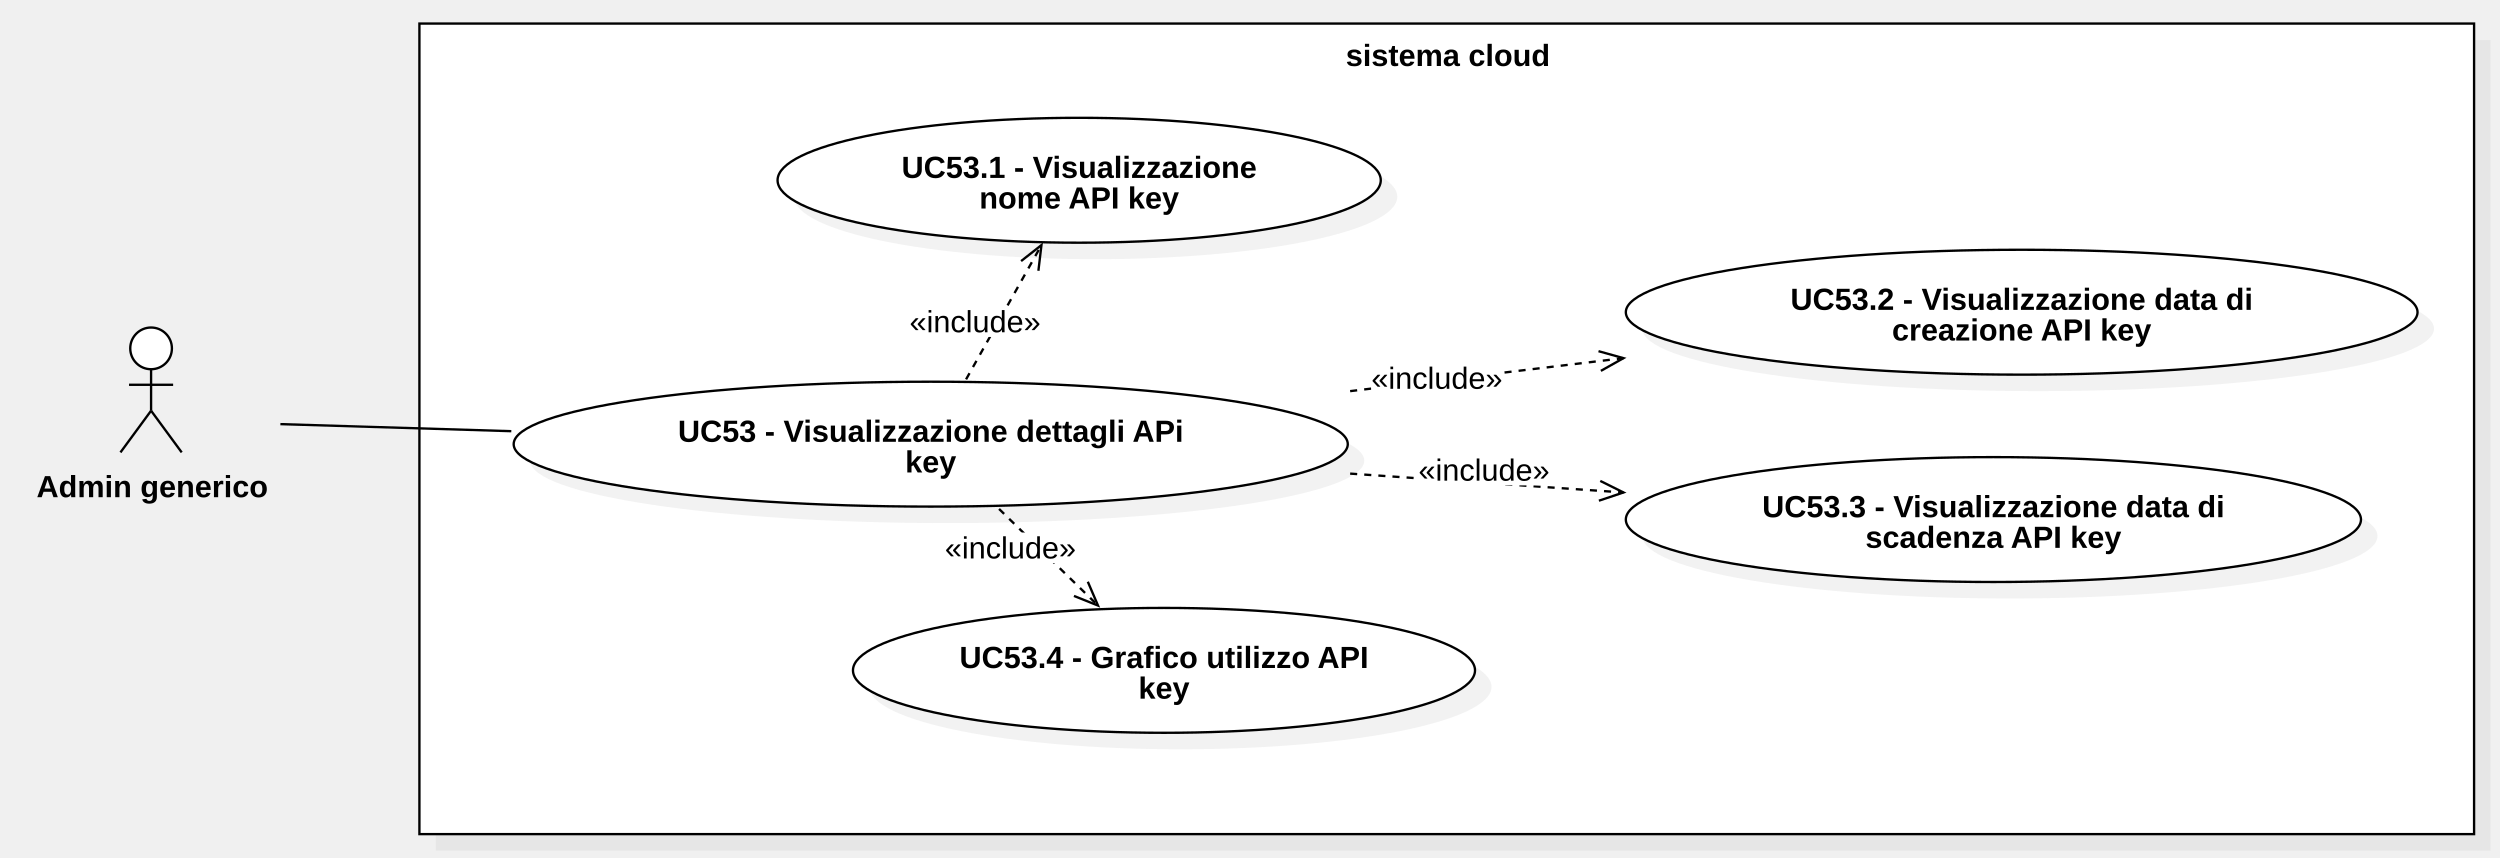
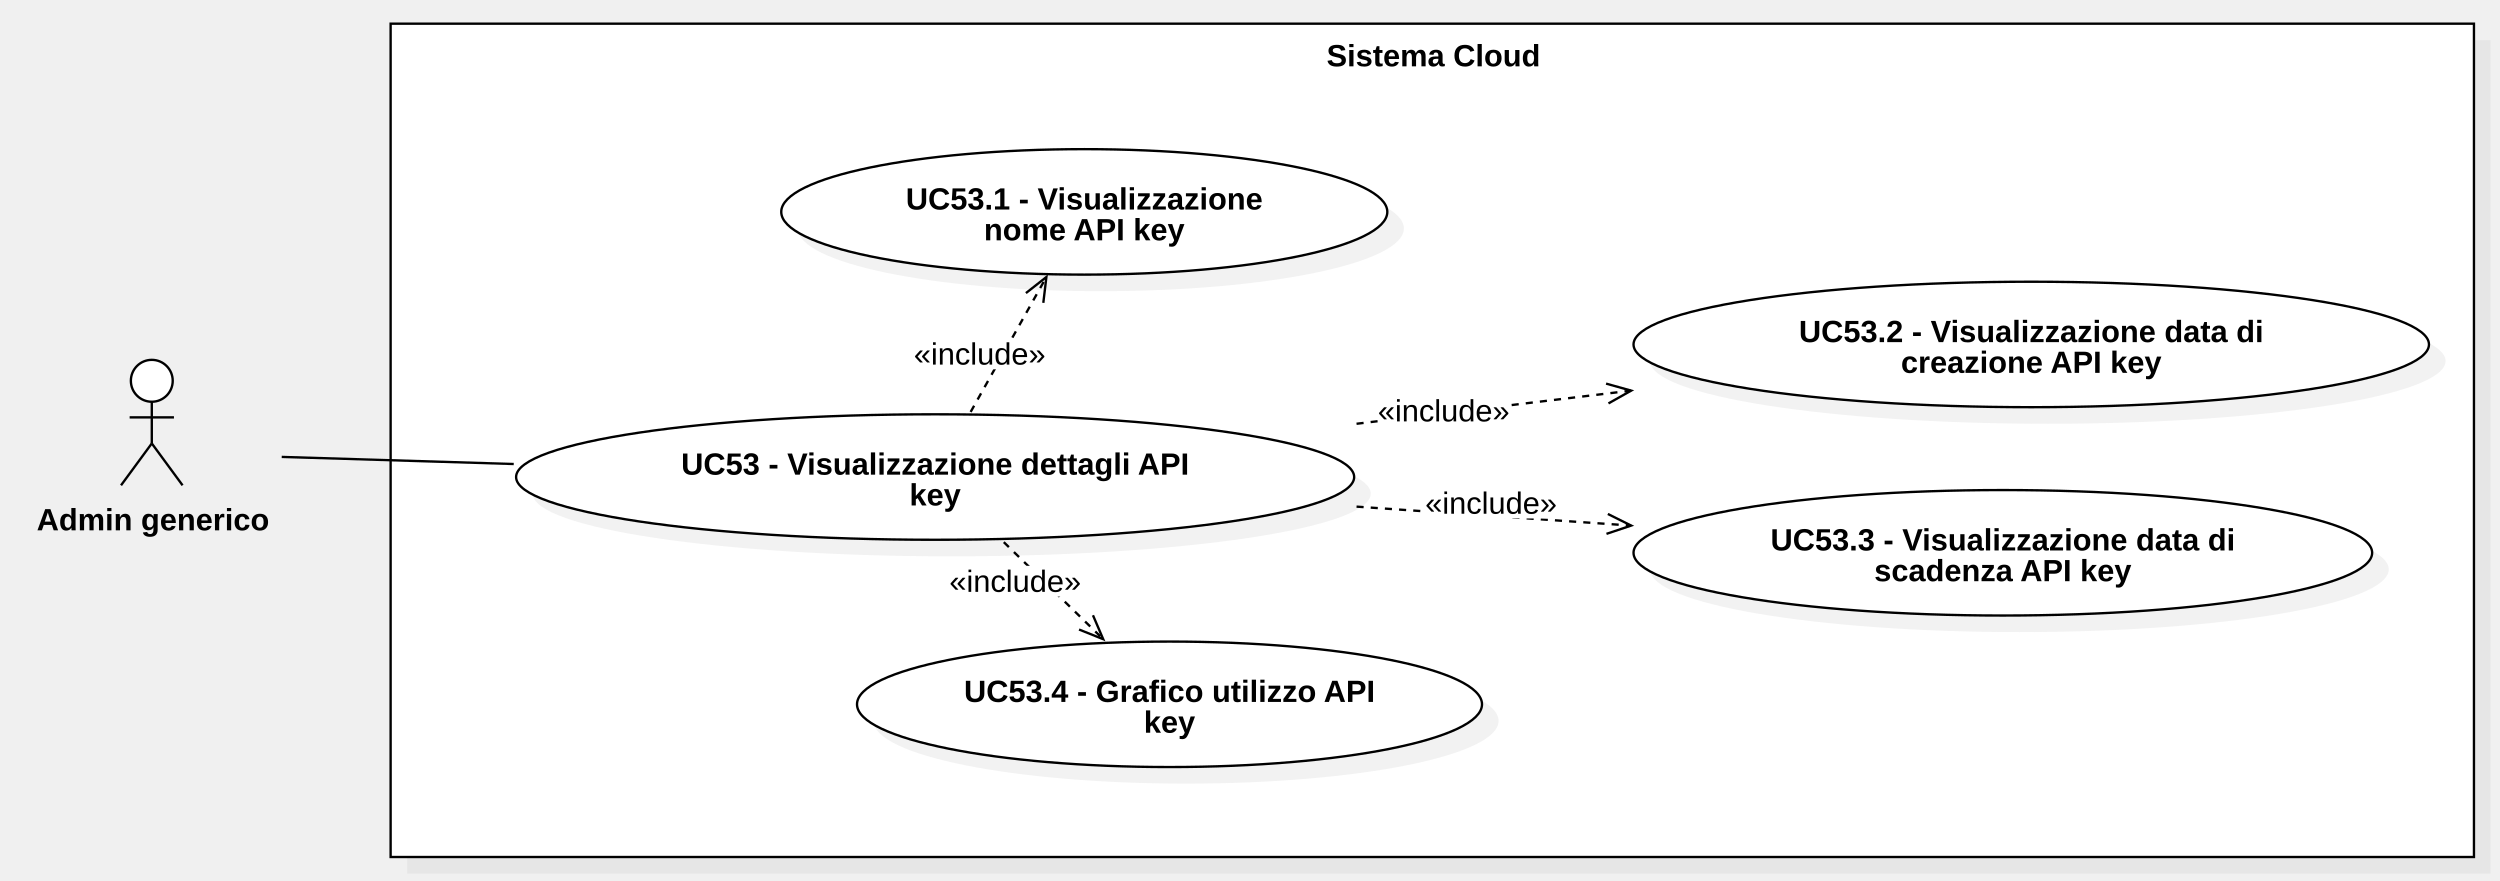
- <svg xmlns="http://www.w3.org/2000/svg" version="1.1" width="1061" height="364">
+ <svg xmlns="http://www.w3.org/2000/svg" version="1.1" width="1056" height="372">
  <defs />
  <g>
    <g>
-       <rect fill="#C0C0C0" stroke="none" x="283" y="297" width="872" height="344" transform="matrix(1 0 0 1 -98 -280)" fill-opacity="0.2" />
+       <rect fill="#C0C0C0" stroke="none" x="303" y="431" width="880" height="352" transform="matrix(1 0 0 1 -131 -414)" fill-opacity="0.2" />
    </g>
    <g>
-       <rect fill="#ffffff" stroke="none" x="276" y="290" width="872" height="344" transform="matrix(1 0 0 1 -98 -280)" />
+       <rect fill="#ffffff" stroke="none" x="296" y="424" width="880" height="352" transform="matrix(1 0 0 1 -131 -414)" />
    </g>
    <g>
-       <path fill="none" stroke="#000000" paint-order="fill stroke markers" d=" M 178 10 L 1050 10 L 1050 354 L 178 354 L 178 10 Z Z" stroke-miterlimit="10" stroke-dasharray="" />
+       <path fill="none" stroke="#000000" paint-order="fill stroke markers" d=" M 165 10 L 1045 10 L 1045 362 L 165 362 L 165 10 Z Z" stroke-miterlimit="10" stroke-dasharray="" />
    </g>
    <g>
      <g>
        <path fill="none" stroke="none" />
-         <text fill="#000000" stroke="none" font-family="Arial" font-size="13px" font-style="normal" font-weight="bold" text-decoration="undefined" x="712.5" y="303.5" text-anchor="middle" dominant-baseline="central" transform="matrix(1 0 0 1 -98 -280)">sistema cloud</text>
+         <text fill="#000000" stroke="none" font-family="Arial" font-size="13px" font-style="normal" font-weight="bold" text-decoration="undefined" x="736.5" y="437.5" text-anchor="middle" dominant-baseline="central" transform="matrix(1 0 0 1 -131 -414)">Sistema Cloud</text>
      </g>
    </g>
    <g>
-       <path fill="#ffffff" stroke="none" paint-order="stroke fill markers" d=" M 55.278 147.85 C 55.278 142.962 59.236 139 64.118 139 C 69 139 72.958 142.962 72.958 147.85 C 72.958 152.738 69 156.7 64.118 156.7 C 59.236 156.7 55.278 152.738 55.278 147.85 Z" />
+       <path fill="#ffffff" stroke="none" paint-order="stroke fill markers" d=" M 55.278 160.85 C 55.278 155.962 59.236 152 64.118 152 C 69 152 72.958 155.962 72.958 160.85 C 72.958 165.738 69 169.7 64.118 169.7 C 59.236 169.7 55.278 165.738 55.278 160.85 Z" />
    </g>
    <g>
-       <path fill="none" stroke="#000000" paint-order="fill stroke markers" d=" M 55.278 147.85 C 55.278 142.962 59.236 139 64.118 139 C 69 139 72.958 142.962 72.958 147.85 C 72.958 152.738 69 156.7 64.118 156.7 C 59.236 156.7 55.278 152.738 55.278 147.85 Z" stroke-miterlimit="10" stroke-dasharray="" />
+       <path fill="none" stroke="#000000" paint-order="fill stroke markers" d=" M 55.278 160.85 C 55.278 155.962 59.236 152 64.118 152 C 69 152 72.958 155.962 72.958 160.85 C 72.958 165.738 69 169.7 64.118 169.7 C 59.236 169.7 55.278 165.738 55.278 160.85 Z" stroke-miterlimit="10" stroke-dasharray="" />
    </g>
    <g>
-       <path fill="none" stroke="#000000" paint-order="fill stroke markers" d=" M 64.118 156.7 L 64.118 174.3" stroke-miterlimit="10" stroke-dasharray="" />
+       <path fill="none" stroke="#000000" paint-order="fill stroke markers" d=" M 64.118 169.7 L 64.118 187.3" stroke-miterlimit="10" stroke-dasharray="" />
    </g>
    <g>
-       <path fill="none" stroke="#000000" paint-order="fill stroke markers" d=" M 54.758 163.3 L 73.478 163.3" stroke-miterlimit="10" stroke-dasharray="" />
+       <path fill="none" stroke="#000000" paint-order="fill stroke markers" d=" M 54.758 176.3 L 73.478 176.3" stroke-miterlimit="10" stroke-dasharray="" />
    </g>
    <g>
-       <path fill="none" stroke="#000000" paint-order="fill stroke markers" d=" M 64.118 174.3 L 51.118 192" stroke-miterlimit="10" stroke-dasharray="" />
+       <path fill="none" stroke="#000000" paint-order="fill stroke markers" d=" M 64.118 187.3 L 51.118 205" stroke-miterlimit="10" stroke-dasharray="" />
    </g>
    <g>
-       <path fill="none" stroke="#000000" paint-order="fill stroke markers" d=" M 64.118 174.3 L 77.118 192" stroke-miterlimit="10" stroke-dasharray="" />
+       <path fill="none" stroke="#000000" paint-order="fill stroke markers" d=" M 64.118 187.3 L 77.118 205" stroke-miterlimit="10" stroke-dasharray="" />
    </g>
    <g>
      <g>
        <path fill="none" stroke="none" />
-         <text fill="#000000" stroke="none" font-family="Arial" font-size="13px" font-style="normal" font-weight="bold" text-decoration="undefined" x="162.618" y="486.5" text-anchor="middle" dominant-baseline="central" transform="matrix(1 0 0 1 -98 -280)">Admin generico</text>
+         <text fill="#000000" stroke="none" font-family="Arial" font-size="13px" font-style="normal" font-weight="bold" text-decoration="undefined" x="195.618" y="633.5" text-anchor="middle" dominant-baseline="central" transform="matrix(1 0 0 1 -131 -414)">Admin generico</text>
      </g>
    </g>
    <g>
-       <path fill="#C0C0C0" stroke="none" paint-order="stroke fill markers" d=" M 225 195.5 C 225 180.864 304.246 169 402 169 C 499.754 169 579 180.864 579 195.5 C 579 210.136 499.754 222 402 222 C 304.246 222 225 210.136 225 195.5 Z" fill-opacity="0.2" />
+       <path fill="#C0C0C0" stroke="none" paint-order="stroke fill markers" d=" M 225 208.5 C 225 193.864 304.246 182 402 182 C 499.754 182 579 193.864 579 208.5 C 579 223.136 499.754 235 402 235 C 304.246 235 225 223.136 225 208.5 Z" fill-opacity="0.2" />
    </g>
    <g>
-       <path fill="#ffffff" stroke="none" paint-order="stroke fill markers" d=" M 218 188.5 C 218 173.864 297.246 162 395 162 C 492.754 162 572 173.864 572 188.5 C 572 203.136 492.754 215 395 215 C 297.246 215 218 203.136 218 188.5 Z" />
+       <path fill="#ffffff" stroke="none" paint-order="stroke fill markers" d=" M 218 201.5 C 218 186.864 297.246 175 395 175 C 492.754 175 572 186.864 572 201.5 C 572 216.136 492.754 228 395 228 C 297.246 228 218 216.136 218 201.5 Z" />
    </g>
    <g>
-       <path fill="none" stroke="#000000" paint-order="fill stroke markers" d=" M 218 188.5 C 218 173.864 297.246 162 395 162 C 492.754 162 572 173.864 572 188.5 C 572 203.136 492.754 215 395 215 C 297.246 215 218 203.136 218 188.5 Z" stroke-miterlimit="10" stroke-dasharray="" />
+       <path fill="none" stroke="#000000" paint-order="fill stroke markers" d=" M 218 201.5 C 218 186.864 297.246 175 395 175 C 492.754 175 572 186.864 572 201.5 C 572 216.136 492.754 228 395 228 C 297.246 228 218 216.136 218 201.5 Z" stroke-miterlimit="10" stroke-dasharray="" />
    </g>
    <g>
      <g>
        <path fill="none" stroke="none" />
-         <text fill="#000000" stroke="none" font-family="Arial" font-size="13px" font-style="normal" font-weight="bold" text-decoration="undefined" x="493" y="463" text-anchor="middle" dominant-baseline="central" transform="matrix(1 0 0 1 -98 -280)">UC53 - Visualizzazione dettagli APi</text>
-         <text fill="#000000" stroke="none" font-family="Arial" font-size="13px" font-style="normal" font-weight="bold" text-decoration="undefined" x="493" y="476" text-anchor="middle" dominant-baseline="central" transform="matrix(1 0 0 1 -98 -280)">key</text>
+         <text fill="#000000" stroke="none" font-family="Arial" font-size="13px" font-style="normal" font-weight="bold" text-decoration="undefined" x="526" y="610" text-anchor="middle" dominant-baseline="central" transform="matrix(1 0 0 1 -131 -414)">UC53 - Visualizzazione dettagli API</text>
+         <text fill="#000000" stroke="none" font-family="Arial" font-size="13px" font-style="normal" font-weight="bold" text-decoration="undefined" x="526" y="623" text-anchor="middle" dominant-baseline="central" transform="matrix(1 0 0 1 -131 -414)">key</text>
      </g>
    </g>
    <g>
-       <path fill="none" stroke="#000000" paint-order="fill stroke markers" d=" M 217 183 L 119 180" stroke-miterlimit="10" stroke-dasharray="" />
+       <path fill="none" stroke="#000000" paint-order="fill stroke markers" d=" M 217 196 L 119 193" stroke-miterlimit="10" stroke-dasharray="" />
    </g>
    <g>
-       <path fill="#C0C0C0" stroke="none" paint-order="stroke fill markers" d=" M 337 83.5 C 337 68.864 394.308 57 465 57 C 535.692 57 593 68.864 593 83.5 C 593 98.136 535.692 110 465 110 C 394.308 110 337 98.136 337 83.5 Z" fill-opacity="0.2" />
+       <path fill="#C0C0C0" stroke="none" paint-order="stroke fill markers" d=" M 337 96.5 C 337 81.864 394.308 70 465 70 C 535.692 70 593 81.864 593 96.5 C 593 111.136 535.692 123 465 123 C 394.308 123 337 111.136 337 96.5 Z" fill-opacity="0.2" />
    </g>
    <g>
-       <path fill="#ffffff" stroke="none" paint-order="stroke fill markers" d=" M 330 76.5 C 330 61.864 387.308 50 458 50 C 528.692 50 586 61.864 586 76.5 C 586 91.136 528.692 103 458 103 C 387.308 103 330 91.136 330 76.5 Z" />
+       <path fill="#ffffff" stroke="none" paint-order="stroke fill markers" d=" M 330 89.5 C 330 74.864 387.308 63 458 63 C 528.692 63 586 74.864 586 89.5 C 586 104.136 528.692 116 458 116 C 387.308 116 330 104.136 330 89.5 Z" />
    </g>
    <g>
-       <path fill="none" stroke="#000000" paint-order="fill stroke markers" d=" M 330 76.5 C 330 61.864 387.308 50 458 50 C 528.692 50 586 61.864 586 76.5 C 586 91.136 528.692 103 458 103 C 387.308 103 330 91.136 330 76.5 Z" stroke-miterlimit="10" stroke-dasharray="" />
+       <path fill="none" stroke="#000000" paint-order="fill stroke markers" d=" M 330 89.5 C 330 74.864 387.308 63 458 63 C 528.692 63 586 74.864 586 89.5 C 586 104.136 528.692 116 458 116 C 387.308 116 330 104.136 330 89.5 Z" stroke-miterlimit="10" stroke-dasharray="" />
    </g>
    <g>
      <g>
        <path fill="none" stroke="none" />
-         <text fill="#000000" stroke="none" font-family="Arial" font-size="13px" font-style="normal" font-weight="bold" text-decoration="undefined" x="556" y="351" text-anchor="middle" dominant-baseline="central" transform="matrix(1 0 0 1 -98 -280)">UC53.1 - Visualizzazione</text>
-         <text fill="#000000" stroke="none" font-family="Arial" font-size="13px" font-style="normal" font-weight="bold" text-decoration="undefined" x="556" y="364" text-anchor="middle" dominant-baseline="central" transform="matrix(1 0 0 1 -98 -280)">nome API key</text>
+         <text fill="#000000" stroke="none" font-family="Arial" font-size="13px" font-style="normal" font-weight="bold" text-decoration="undefined" x="589" y="498" text-anchor="middle" dominant-baseline="central" transform="matrix(1 0 0 1 -131 -414)">UC53.1 - Visualizzazione</text>
+         <text fill="#000000" stroke="none" font-family="Arial" font-size="13px" font-style="normal" font-weight="bold" text-decoration="undefined" x="589" y="511" text-anchor="middle" dominant-baseline="central" transform="matrix(1 0 0 1 -131 -414)">nome API key</text>
      </g>
    </g>
    <g>
-       <path fill="#C0C0C0" stroke="none" paint-order="stroke fill markers" d=" M 697 139.5 C 697 124.864 772.216 113 865 113 C 957.784 113 1033 124.864 1033 139.5 C 1033 154.136 957.784 166 865 166 C 772.216 166 697 154.136 697 139.5 Z" fill-opacity="0.2" />
+       <path fill="#C0C0C0" stroke="none" paint-order="stroke fill markers" d=" M 697 152.5 C 697 137.864 772.216 126 865 126 C 957.784 126 1033 137.864 1033 152.5 C 1033 167.136 957.784 179 865 179 C 772.216 179 697 167.136 697 152.5 Z" fill-opacity="0.2" />
    </g>
    <g>
-       <path fill="#ffffff" stroke="none" paint-order="stroke fill markers" d=" M 690 132.5 C 690 117.864 765.216 106 858 106 C 950.784 106 1026 117.864 1026 132.5 C 1026 147.136 950.784 159 858 159 C 765.216 159 690 147.136 690 132.5 Z" />
+       <path fill="#ffffff" stroke="none" paint-order="stroke fill markers" d=" M 690 145.5 C 690 130.864 765.216 119 858 119 C 950.784 119 1026 130.864 1026 145.5 C 1026 160.136 950.784 172 858 172 C 765.216 172 690 160.136 690 145.5 Z" />
    </g>
    <g>
-       <path fill="none" stroke="#000000" paint-order="fill stroke markers" d=" M 690 132.5 C 690 117.864 765.216 106 858 106 C 950.784 106 1026 117.864 1026 132.5 C 1026 147.136 950.784 159 858 159 C 765.216 159 690 147.136 690 132.5 Z" stroke-miterlimit="10" stroke-dasharray="" />
+       <path fill="none" stroke="#000000" paint-order="fill stroke markers" d=" M 690 145.5 C 690 130.864 765.216 119 858 119 C 950.784 119 1026 130.864 1026 145.5 C 1026 160.136 950.784 172 858 172 C 765.216 172 690 160.136 690 145.5 Z" stroke-miterlimit="10" stroke-dasharray="" />
    </g>
    <g>
      <g>
        <path fill="none" stroke="none" />
-         <text fill="#000000" stroke="none" font-family="Arial" font-size="13px" font-style="normal" font-weight="bold" text-decoration="undefined" x="956" y="407" text-anchor="middle" dominant-baseline="central" transform="matrix(1 0 0 1 -98 -280)">UC53.2 - Visualizzazione data di</text>
-         <text fill="#000000" stroke="none" font-family="Arial" font-size="13px" font-style="normal" font-weight="bold" text-decoration="undefined" x="956" y="420" text-anchor="middle" dominant-baseline="central" transform="matrix(1 0 0 1 -98 -280)">creazione API key</text>
+         <text fill="#000000" stroke="none" font-family="Arial" font-size="13px" font-style="normal" font-weight="bold" text-decoration="undefined" x="989" y="554" text-anchor="middle" dominant-baseline="central" transform="matrix(1 0 0 1 -131 -414)">UC53.2 - Visualizzazione data di</text>
+         <text fill="#000000" stroke="none" font-family="Arial" font-size="13px" font-style="normal" font-weight="bold" text-decoration="undefined" x="989" y="567" text-anchor="middle" dominant-baseline="central" transform="matrix(1 0 0 1 -131 -414)">creazione API key</text>
      </g>
    </g>
    <g>
-       <path fill="#C0C0C0" stroke="none" paint-order="stroke fill markers" d=" M 697 227.5 C 697 212.864 766.844 201 853 201 C 939.156 201 1009 212.864 1009 227.5 C 1009 242.136 939.156 254 853 254 C 766.844 254 697 242.136 697 227.5 Z" fill-opacity="0.2" />
+       <path fill="#C0C0C0" stroke="none" paint-order="stroke fill markers" d=" M 697 240.5 C 697 225.864 766.844 214 853 214 C 939.156 214 1009 225.864 1009 240.5 C 1009 255.136 939.156 267 853 267 C 766.844 267 697 255.136 697 240.5 Z" fill-opacity="0.2" />
    </g>
    <g>
-       <path fill="#ffffff" stroke="none" paint-order="stroke fill markers" d=" M 690 220.5 C 690 205.864 759.844 194 846 194 C 932.156 194 1002 205.864 1002 220.5 C 1002 235.136 932.156 247 846 247 C 759.844 247 690 235.136 690 220.5 Z" />
+       <path fill="#ffffff" stroke="none" paint-order="stroke fill markers" d=" M 690 233.5 C 690 218.864 759.844 207 846 207 C 932.156 207 1002 218.864 1002 233.5 C 1002 248.136 932.156 260 846 260 C 759.844 260 690 248.136 690 233.5 Z" />
    </g>
    <g>
-       <path fill="none" stroke="#000000" paint-order="fill stroke markers" d=" M 690 220.5 C 690 205.864 759.844 194 846 194 C 932.156 194 1002 205.864 1002 220.5 C 1002 235.136 932.156 247 846 247 C 759.844 247 690 235.136 690 220.5 Z" stroke-miterlimit="10" stroke-dasharray="" />
+       <path fill="none" stroke="#000000" paint-order="fill stroke markers" d=" M 690 233.5 C 690 218.864 759.844 207 846 207 C 932.156 207 1002 218.864 1002 233.5 C 1002 248.136 932.156 260 846 260 C 759.844 260 690 248.136 690 233.5 Z" stroke-miterlimit="10" stroke-dasharray="" />
    </g>
    <g>
      <g>
        <path fill="none" stroke="none" />
-         <text fill="#000000" stroke="none" font-family="Arial" font-size="13px" font-style="normal" font-weight="bold" text-decoration="undefined" x="944" y="495" text-anchor="middle" dominant-baseline="central" transform="matrix(1 0 0 1 -98 -280)">UC53.3 - Visualizzazione data di</text>
-         <text fill="#000000" stroke="none" font-family="Arial" font-size="13px" font-style="normal" font-weight="bold" text-decoration="undefined" x="944" y="508" text-anchor="middle" dominant-baseline="central" transform="matrix(1 0 0 1 -98 -280)">scadenza API key</text>
+         <text fill="#000000" stroke="none" font-family="Arial" font-size="13px" font-style="normal" font-weight="bold" text-decoration="undefined" x="977" y="642" text-anchor="middle" dominant-baseline="central" transform="matrix(1 0 0 1 -131 -414)">UC53.3 - Visualizzazione data di</text>
+         <text fill="#000000" stroke="none" font-family="Arial" font-size="13px" font-style="normal" font-weight="bold" text-decoration="undefined" x="977" y="655" text-anchor="middle" dominant-baseline="central" transform="matrix(1 0 0 1 -131 -414)">scadenza API key</text>
      </g>
    </g>
    <g>
-       <path fill="#C0C0C0" stroke="none" paint-order="stroke fill markers" d=" M 369 291.5 C 369 276.864 428.098 265 501 265 C 573.902 265 633 276.864 633 291.5 C 633 306.136 573.902 318 501 318 C 428.098 318 369 306.136 369 291.5 Z" fill-opacity="0.2" />
+       <path fill="#C0C0C0" stroke="none" paint-order="stroke fill markers" d=" M 369 304.5 C 369 289.864 428.098 278 501 278 C 573.902 278 633 289.864 633 304.5 C 633 319.136 573.902 331 501 331 C 428.098 331 369 319.136 369 304.5 Z" fill-opacity="0.2" />
    </g>
    <g>
-       <path fill="#ffffff" stroke="none" paint-order="stroke fill markers" d=" M 362 284.5 C 362 269.864 421.098 258 494 258 C 566.902 258 626 269.864 626 284.5 C 626 299.136 566.902 311 494 311 C 421.098 311 362 299.136 362 284.5 Z" />
+       <path fill="#ffffff" stroke="none" paint-order="stroke fill markers" d=" M 362 297.5 C 362 282.864 421.098 271 494 271 C 566.902 271 626 282.864 626 297.5 C 626 312.136 566.902 324 494 324 C 421.098 324 362 312.136 362 297.5 Z" />
    </g>
    <g>
-       <path fill="none" stroke="#000000" paint-order="fill stroke markers" d=" M 362 284.5 C 362 269.864 421.098 258 494 258 C 566.902 258 626 269.864 626 284.5 C 626 299.136 566.902 311 494 311 C 421.098 311 362 299.136 362 284.5 Z" stroke-miterlimit="10" stroke-dasharray="" />
+       <path fill="none" stroke="#000000" paint-order="fill stroke markers" d=" M 362 297.5 C 362 282.864 421.098 271 494 271 C 566.902 271 626 282.864 626 297.5 C 626 312.136 566.902 324 494 324 C 421.098 324 362 312.136 362 297.5 Z" stroke-miterlimit="10" stroke-dasharray="" />
    </g>
    <g>
      <g>
        <path fill="none" stroke="none" />
-         <text fill="#000000" stroke="none" font-family="Arial" font-size="13px" font-style="normal" font-weight="bold" text-decoration="undefined" x="592" y="559" text-anchor="middle" dominant-baseline="central" transform="matrix(1 0 0 1 -98 -280)">UC53.4 - Grafico utilizzo API</text>
-         <text fill="#000000" stroke="none" font-family="Arial" font-size="13px" font-style="normal" font-weight="bold" text-decoration="undefined" x="592" y="572" text-anchor="middle" dominant-baseline="central" transform="matrix(1 0 0 1 -98 -280)">key</text>
+         <text fill="#000000" stroke="none" font-family="Arial" font-size="13px" font-style="normal" font-weight="bold" text-decoration="undefined" x="625" y="706" text-anchor="middle" dominant-baseline="central" transform="matrix(1 0 0 1 -131 -414)">UC53.4 - Grafico utilizzo API</text>
+         <text fill="#000000" stroke="none" font-family="Arial" font-size="13px" font-style="normal" font-weight="bold" text-decoration="undefined" x="625" y="719" text-anchor="middle" dominant-baseline="central" transform="matrix(1 0 0 1 -131 -414)">key</text>
      </g>
    </g>
    <g>
-       <path fill="none" stroke="#000000" paint-order="fill stroke markers" d=" M 410 161 L 442 104" stroke-miterlimit="10" stroke-dasharray="3" />
+       <path fill="none" stroke="#000000" paint-order="fill stroke markers" d=" M 410 174 L 442 117" stroke-miterlimit="10" stroke-dasharray="3" />
    </g>
    <g>
-       <path fill="none" stroke="#000000" paint-order="fill stroke markers" d=" M 440.696 114.922 L 442 104 L 433.354 110.801" stroke-miterlimit="10" stroke-dasharray="" />
+       <path fill="none" stroke="#000000" paint-order="fill stroke markers" d=" M 440.696 127.922 L 442 117 L 433.354 123.801" stroke-miterlimit="10" stroke-dasharray="" />
    </g>
    <g>
-       <rect fill="#ffffff" stroke="none" x="484" y="410" width="55.656" height="13" transform="matrix(1 0 0 1 -98 -280)" />
+       <rect fill="#ffffff" stroke="none" x="517" y="557" width="55.656" height="13" transform="matrix(1 0 0 1 -131 -414)" />
    </g>
    <g>
      <g>
        <path fill="none" stroke="none" />
-         <text fill="#000000" stroke="none" font-family="Arial" font-size="13px" font-style="normal" font-weight="normal" text-decoration="undefined" x="511.828" y="416.5" text-anchor="middle" dominant-baseline="central" transform="matrix(1 0 0 1 -98 -280)">«include»</text>
+         <text fill="#000000" stroke="none" font-family="Arial" font-size="13px" font-style="normal" font-weight="normal" text-decoration="undefined" x="544.828" y="563.5" text-anchor="middle" dominant-baseline="central" transform="matrix(1 0 0 1 -131 -414)">«include»</text>
      </g>
    </g>
    <g>
-       <path fill="none" stroke="#000000" paint-order="fill stroke markers" d=" M 573 166 L 689 152" stroke-miterlimit="10" stroke-dasharray="3" />
+       <path fill="none" stroke="#000000" paint-order="fill stroke markers" d=" M 573 179 L 689 165" stroke-miterlimit="10" stroke-dasharray="3" />
    </g>
    <g>
-       <path fill="none" stroke="#000000" paint-order="fill stroke markers" d=" M 679.415 157.397 L 689 152 L 678.406 149.039" stroke-miterlimit="10" stroke-dasharray="" />
+       <path fill="none" stroke="#000000" paint-order="fill stroke markers" d=" M 679.415 170.397 L 689 165 L 678.406 162.039" stroke-miterlimit="10" stroke-dasharray="" />
    </g>
    <g>
-       <rect fill="#ffffff" stroke="none" x="680" y="434" width="55.656" height="13" transform="matrix(1 0 0 1 -98 -280)" />
+       <rect fill="#ffffff" stroke="none" x="713" y="581" width="55.656" height="13" transform="matrix(1 0 0 1 -131 -414)" />
    </g>
    <g>
      <g>
        <path fill="none" stroke="none" />
-         <text fill="#000000" stroke="none" font-family="Arial" font-size="13px" font-style="normal" font-weight="normal" text-decoration="undefined" x="707.828" y="440.5" text-anchor="middle" dominant-baseline="central" transform="matrix(1 0 0 1 -98 -280)">«include»</text>
+         <text fill="#000000" stroke="none" font-family="Arial" font-size="13px" font-style="normal" font-weight="normal" text-decoration="undefined" x="740.828" y="587.5" text-anchor="middle" dominant-baseline="central" transform="matrix(1 0 0 1 -131 -414)">«include»</text>
      </g>
    </g>
    <g>
-       <path fill="none" stroke="#000000" paint-order="fill stroke markers" d=" M 573 201 L 689 209" stroke-miterlimit="10" stroke-dasharray="3" />
+       <path fill="none" stroke="#000000" paint-order="fill stroke markers" d=" M 573 214 L 689 222" stroke-miterlimit="10" stroke-dasharray="3" />
    </g>
    <g>
-       <path fill="none" stroke="#000000" paint-order="fill stroke markers" d=" M 678.572 212.5 L 689 209 L 679.151 204.101" stroke-miterlimit="10" stroke-dasharray="" />
+       <path fill="none" stroke="#000000" paint-order="fill stroke markers" d=" M 678.572 225.5 L 689 222 L 679.151 217.101" stroke-miterlimit="10" stroke-dasharray="" />
    </g>
    <g>
-       <rect fill="#ffffff" stroke="none" x="700" y="473" width="55.656" height="13" transform="matrix(1 0 0 1 -98 -280)" />
+       <rect fill="#ffffff" stroke="none" x="733" y="620" width="55.656" height="13" transform="matrix(1 0 0 1 -131 -414)" />
    </g>
    <g>
      <g>
        <path fill="none" stroke="none" />
-         <text fill="#000000" stroke="none" font-family="Arial" font-size="13px" font-style="normal" font-weight="normal" text-decoration="undefined" x="727.828" y="479.5" text-anchor="middle" dominant-baseline="central" transform="matrix(1 0 0 1 -98 -280)">«include»</text>
+         <text fill="#000000" stroke="none" font-family="Arial" font-size="13px" font-style="normal" font-weight="normal" text-decoration="undefined" x="760.828" y="626.5" text-anchor="middle" dominant-baseline="central" transform="matrix(1 0 0 1 -131 -414)">«include»</text>
      </g>
    </g>
    <g>
-       <path fill="none" stroke="#000000" paint-order="fill stroke markers" d=" M 424 216 L 466 257" stroke-miterlimit="10" stroke-dasharray="3" />
+       <path fill="none" stroke="#000000" paint-order="fill stroke markers" d=" M 424 229 L 466 270" stroke-miterlimit="10" stroke-dasharray="3" />
    </g>
    <g>
-       <path fill="none" stroke="#000000" paint-order="fill stroke markers" d=" M 455.787 252.913 L 466 257 L 461.668 246.889" stroke-miterlimit="10" stroke-dasharray="" />
+       <path fill="none" stroke="#000000" paint-order="fill stroke markers" d=" M 455.787 265.913 L 466 270 L 461.668 259.889" stroke-miterlimit="10" stroke-dasharray="" />
    </g>
    <g>
-       <rect fill="#ffffff" stroke="none" x="499" y="506" width="55.656" height="13" transform="matrix(1 0 0 1 -98 -280)" />
+       <rect fill="#ffffff" stroke="none" x="532" y="653" width="55.656" height="13" transform="matrix(1 0 0 1 -131 -414)" />
    </g>
    <g>
      <g>
        <path fill="none" stroke="none" />
-         <text fill="#000000" stroke="none" font-family="Arial" font-size="13px" font-style="normal" font-weight="normal" text-decoration="undefined" x="526.828" y="512.5" text-anchor="middle" dominant-baseline="central" transform="matrix(1 0 0 1 -98 -280)">«include»</text>
+         <text fill="#000000" stroke="none" font-family="Arial" font-size="13px" font-style="normal" font-weight="normal" text-decoration="undefined" x="559.828" y="659.5" text-anchor="middle" dominant-baseline="central" transform="matrix(1 0 0 1 -131 -414)">«include»</text>
      </g>
    </g>
  </g>
</svg>
